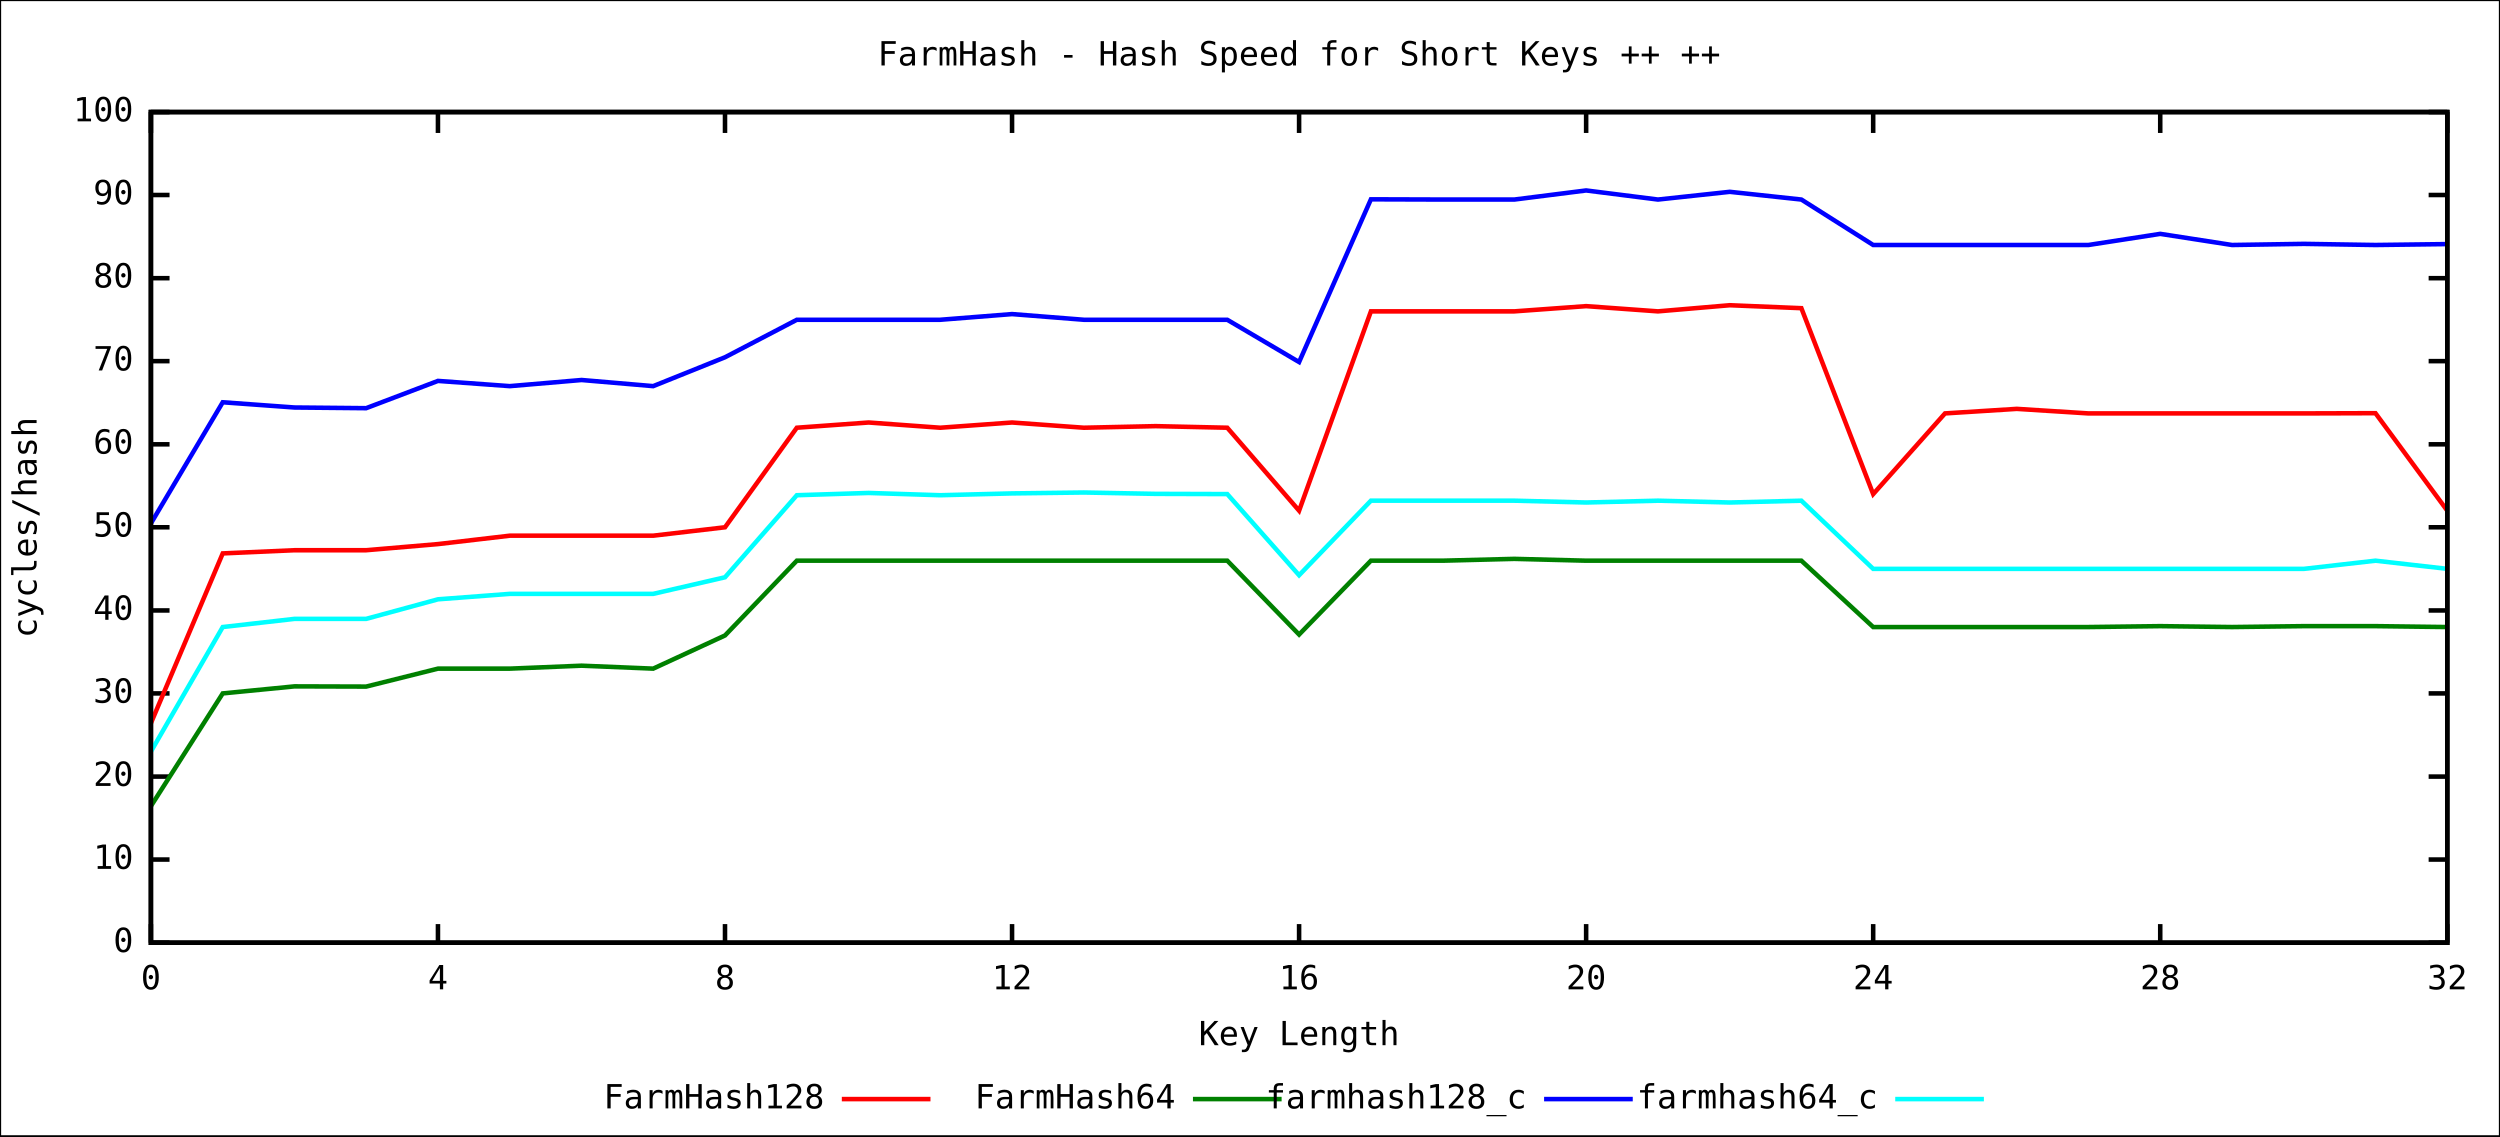
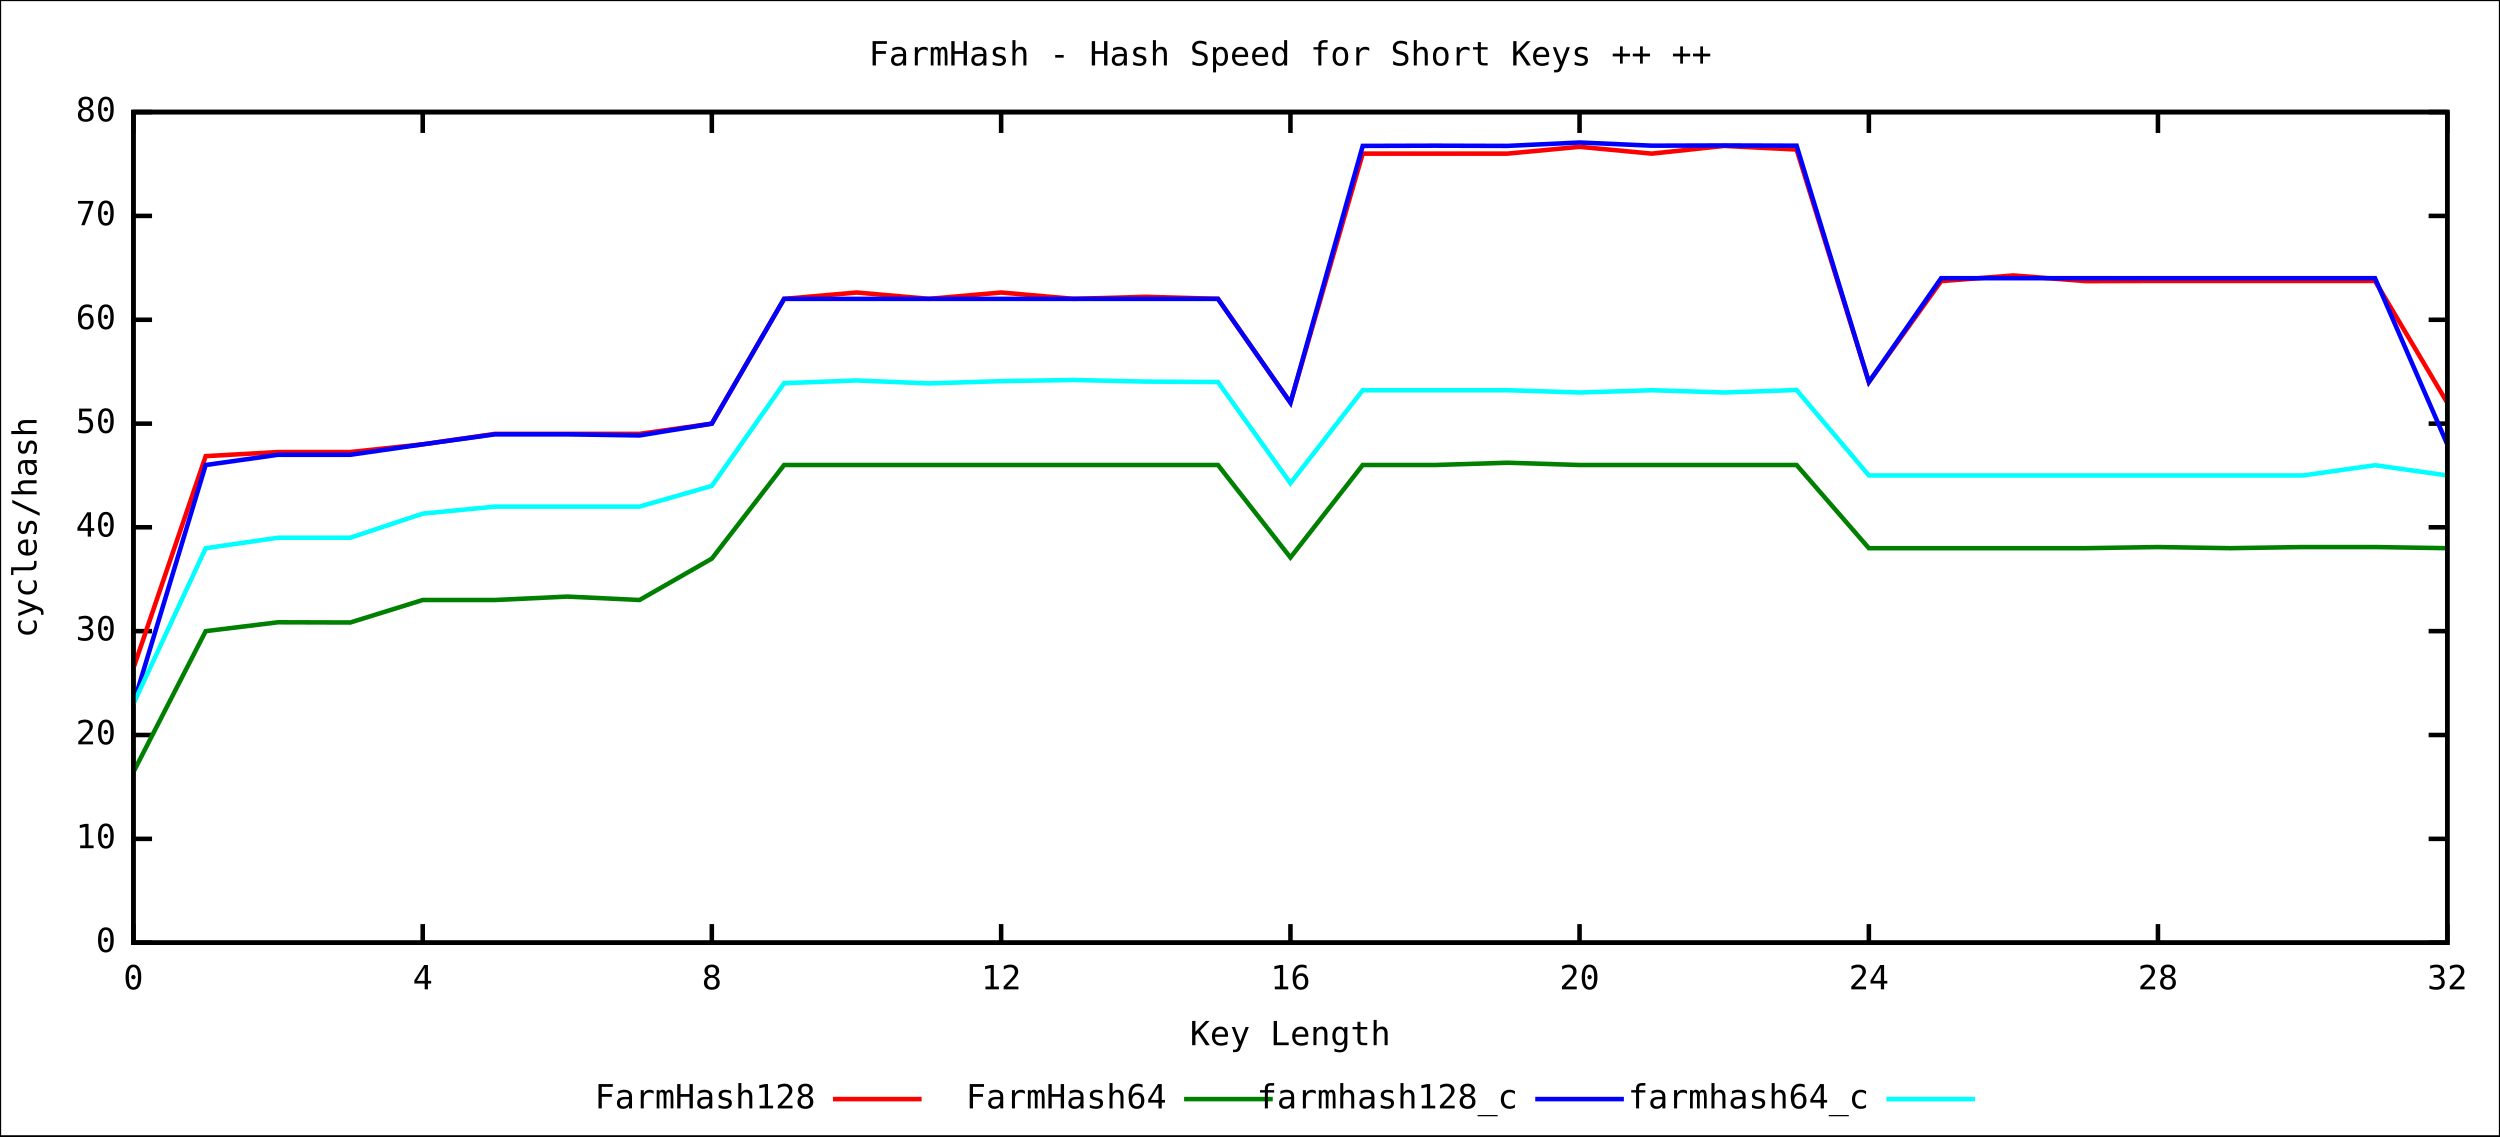
<svg xmlns="http://www.w3.org/2000/svg" xmlns:xlink="http://www.w3.org/1999/xlink" width="1100" height="500" viewBox="0 0 1100 500">
  <rect x="0" y="0" width="1100" height="500" fill="#ffffff" stroke="black" stroke-width="1" />
  <g id="gnuplot_canvas">
    <defs>
      <circle id="gpDot" r="0.5" stroke-width="0.5" />
      <path id="gpPt0" stroke-width="0.244" stroke="currentColor" d="M-1,0 h2 M0,-1 v2" />
      <path id="gpPt1" stroke-width="0.244" stroke="currentColor" d="M-1,-1 L1,1 M1,-1 L-1,1" />
      <path id="gpPt2" stroke-width="0.244" stroke="currentColor" d="M-1,0 L1,0 M0,-1 L0,1 M-1,-1 L1,1 M-1,1 L1,-1" />
      <rect id="gpPt3" stroke-width="0.244" stroke="currentColor" x="-1" y="-1" width="2" height="2" />
      <rect id="gpPt4" stroke-width="0.244" stroke="currentColor" fill="currentColor" x="-1" y="-1" width="2" height="2" />
      <circle id="gpPt5" stroke-width="0.244" stroke="currentColor" cx="0" cy="0" r="1" />
      <use xlink:href="#gpPt5" id="gpPt6" fill="currentColor" stroke="none" />
      <path id="gpPt7" stroke-width="0.244" stroke="currentColor" d="M0,-1.33 L-1.33,0.67 L1.33,0.67 z" />
      <use xlink:href="#gpPt7" id="gpPt8" fill="currentColor" stroke="none" />
      <use xlink:href="#gpPt7" id="gpPt9" stroke="currentColor" transform="rotate(180)" />
      <use xlink:href="#gpPt9" id="gpPt10" fill="currentColor" stroke="none" />
      <use xlink:href="#gpPt3" id="gpPt11" stroke="currentColor" transform="rotate(45)" />
      <use xlink:href="#gpPt11" id="gpPt12" fill="currentColor" stroke="none" />
    </defs>
    <g style="fill:none; color:white; stroke:currentColor; stroke-width:2.00; stroke-linecap:butt; stroke-linejoin:miter">
</g>
    <g style="fill:none; color:black; stroke:currentColor; stroke-width:2.00; stroke-linecap:butt; stroke-linejoin:miter">
-       <path stroke="black" d="M66.4,414.8 L74.6,414.8 M1076.8,414.8 L1068.6,414.8  h0.01" />
-       <g transform="translate(58.7,418.9)" style="stroke:none; fill:black; font-family:mono; font-size:11.00pt; text-anchor:end">
+       <path stroke="black" d="M58.7,414.8 L66.9,414.8 M1076.8,414.8 L1068.6,414.8  h0.01" />
+       <g transform="translate(51.0,418.9)" style="stroke:none; fill:black; font-family:mono; font-size:11.00pt; text-anchor:end">
        <text> 0</text>
      </g>
-       <path stroke="black" d="M66.4,378.2 L74.6,378.2 M1076.8,378.2 L1068.6,378.2  h0.01" />
-       <g transform="translate(58.7,382.3)" style="stroke:none; fill:black; font-family:mono; font-size:11.00pt; text-anchor:end">
+       <path stroke="black" d="M58.7,369.1 L66.9,369.1 M1076.8,369.1 L1068.6,369.1  h0.01" />
+       <g transform="translate(51.0,373.2)" style="stroke:none; fill:black; font-family:mono; font-size:11.00pt; text-anchor:end">
        <text> 10</text>
      </g>
-       <path stroke="black" d="M66.4,341.7 L74.6,341.7 M1076.8,341.7 L1068.6,341.7  h0.01" />
-       <g transform="translate(58.7,345.8)" style="stroke:none; fill:black; font-family:mono; font-size:11.00pt; text-anchor:end">
+       <path stroke="black" d="M58.7,323.4 L66.9,323.4 M1076.8,323.4 L1068.6,323.4  h0.01" />
+       <g transform="translate(51.0,327.5)" style="stroke:none; fill:black; font-family:mono; font-size:11.00pt; text-anchor:end">
        <text> 20</text>
      </g>
-       <path stroke="black" d="M66.4,305.1 L74.6,305.1 M1076.8,305.1 L1068.6,305.1  h0.01" />
-       <g transform="translate(58.7,309.2)" style="stroke:none; fill:black; font-family:mono; font-size:11.00pt; text-anchor:end">
+       <path stroke="black" d="M58.7,277.7 L66.9,277.7 M1076.8,277.7 L1068.6,277.7  h0.01" />
+       <g transform="translate(51.0,281.8)" style="stroke:none; fill:black; font-family:mono; font-size:11.00pt; text-anchor:end">
        <text> 30</text>
      </g>
-       <path stroke="black" d="M66.4,268.6 L74.6,268.6 M1076.8,268.6 L1068.6,268.6  h0.01" />
-       <g transform="translate(58.7,272.7)" style="stroke:none; fill:black; font-family:mono; font-size:11.00pt; text-anchor:end">
+       <path stroke="black" d="M58.7,232.0 L66.9,232.0 M1076.8,232.0 L1068.6,232.0  h0.01" />
+       <g transform="translate(51.0,236.1)" style="stroke:none; fill:black; font-family:mono; font-size:11.00pt; text-anchor:end">
        <text> 40</text>
      </g>
-       <path stroke="black" d="M66.4,232.0 L74.6,232.0 M1076.8,232.0 L1068.6,232.0  h0.01" />
-       <g transform="translate(58.7,236.1)" style="stroke:none; fill:black; font-family:mono; font-size:11.00pt; text-anchor:end">
+       <path stroke="black" d="M58.7,186.4 L66.9,186.4 M1076.8,186.4 L1068.6,186.4  h0.01" />
+       <g transform="translate(51.0,190.5)" style="stroke:none; fill:black; font-family:mono; font-size:11.00pt; text-anchor:end">
        <text> 50</text>
      </g>
-       <path stroke="black" d="M66.4,195.5 L74.6,195.5 M1076.8,195.5 L1068.6,195.5  h0.01" />
-       <g transform="translate(58.7,199.6)" style="stroke:none; fill:black; font-family:mono; font-size:11.00pt; text-anchor:end">
+       <path stroke="black" d="M58.7,140.7 L66.9,140.7 M1076.8,140.7 L1068.6,140.7  h0.01" />
+       <g transform="translate(51.0,144.8)" style="stroke:none; fill:black; font-family:mono; font-size:11.00pt; text-anchor:end">
        <text> 60</text>
      </g>
-       <path stroke="black" d="M66.4,158.9 L74.6,158.9 M1076.8,158.9 L1068.6,158.9  h0.01" />
-       <g transform="translate(58.7,163.0)" style="stroke:none; fill:black; font-family:mono; font-size:11.00pt; text-anchor:end">
+       <path stroke="black" d="M58.7,95.0 L66.9,95.0 M1076.8,95.0 L1068.6,95.0  h0.01" />
+       <g transform="translate(51.0,99.1)" style="stroke:none; fill:black; font-family:mono; font-size:11.00pt; text-anchor:end">
        <text> 70</text>
      </g>
-       <path stroke="black" d="M66.4,122.4 L74.6,122.4 M1076.8,122.4 L1068.6,122.4  h0.01" />
-       <g transform="translate(58.7,126.5)" style="stroke:none; fill:black; font-family:mono; font-size:11.00pt; text-anchor:end">
+       <path stroke="black" d="M58.7,49.3 L66.9,49.3 M1076.8,49.3 L1068.6,49.3  h0.01" />
+       <g transform="translate(51.0,53.4)" style="stroke:none; fill:black; font-family:mono; font-size:11.00pt; text-anchor:end">
        <text> 80</text>
      </g>
-       <path stroke="black" d="M66.4,85.8 L74.6,85.8 M1076.8,85.8 L1068.6,85.8  h0.01" />
-       <g transform="translate(58.7,89.9)" style="stroke:none; fill:black; font-family:mono; font-size:11.00pt; text-anchor:end">
-         <text> 90</text>
-       </g>
-       <path stroke="black" d="M66.4,49.3 L74.6,49.3 M1076.8,49.3 L1068.6,49.3  h0.01" />
-       <g transform="translate(58.7,53.4)" style="stroke:none; fill:black; font-family:mono; font-size:11.00pt; text-anchor:end">
-         <text> 100</text>
-       </g>
-       <path stroke="black" d="M66.4,414.8 L66.4,406.6 M66.4,49.3 L66.4,57.5  h0.01" />
-       <g transform="translate(66.4,435.3)" style="stroke:none; fill:black; font-family:mono; font-size:11.00pt; text-anchor:middle">
+       <path stroke="black" d="M58.7,414.8 L58.7,406.6 M58.7,49.3 L58.7,57.5  h0.01" />
+       <g transform="translate(58.7,435.3)" style="stroke:none; fill:black; font-family:mono; font-size:11.00pt; text-anchor:middle">
        <text> 0</text>
      </g>
-       <path stroke="black" d="M192.7,414.8 L192.7,406.6 M192.7,49.3 L192.7,57.5  h0.01" />
-       <g transform="translate(192.7,435.3)" style="stroke:none; fill:black; font-family:mono; font-size:11.00pt; text-anchor:middle">
+       <path stroke="black" d="M186.0,414.8 L186.0,406.6 M186.0,49.3 L186.0,57.5  h0.01" />
+       <g transform="translate(186.0,435.3)" style="stroke:none; fill:black; font-family:mono; font-size:11.00pt; text-anchor:middle">
        <text> 4</text>
      </g>
-       <path stroke="black" d="M319.0,414.8 L319.0,406.6 M319.0,49.3 L319.0,57.5  h0.01" />
-       <g transform="translate(319.0,435.3)" style="stroke:none; fill:black; font-family:mono; font-size:11.00pt; text-anchor:middle">
+       <path stroke="black" d="M313.2,414.8 L313.2,406.6 M313.2,49.3 L313.2,57.5  h0.01" />
+       <g transform="translate(313.2,435.3)" style="stroke:none; fill:black; font-family:mono; font-size:11.00pt; text-anchor:middle">
        <text> 8</text>
      </g>
-       <path stroke="black" d="M445.3,414.8 L445.3,406.6 M445.3,49.3 L445.3,57.5  h0.01" />
-       <g transform="translate(445.3,435.3)" style="stroke:none; fill:black; font-family:mono; font-size:11.00pt; text-anchor:middle">
+       <path stroke="black" d="M440.5,414.8 L440.5,406.6 M440.5,49.3 L440.5,57.5  h0.01" />
+       <g transform="translate(440.5,435.3)" style="stroke:none; fill:black; font-family:mono; font-size:11.00pt; text-anchor:middle">
        <text> 12</text>
      </g>
-       <path stroke="black" d="M571.6,414.8 L571.6,406.6 M571.6,49.3 L571.6,57.5  h0.01" />
-       <g transform="translate(571.6,435.3)" style="stroke:none; fill:black; font-family:mono; font-size:11.00pt; text-anchor:middle">
+       <path stroke="black" d="M567.8,414.8 L567.8,406.6 M567.8,49.3 L567.8,57.5  h0.01" />
+       <g transform="translate(567.8,435.3)" style="stroke:none; fill:black; font-family:mono; font-size:11.00pt; text-anchor:middle">
        <text> 16</text>
      </g>
-       <path stroke="black" d="M697.9,414.8 L697.9,406.6 M697.9,49.3 L697.9,57.5  h0.01" />
-       <g transform="translate(697.9,435.3)" style="stroke:none; fill:black; font-family:mono; font-size:11.00pt; text-anchor:middle">
+       <path stroke="black" d="M695.0,414.8 L695.0,406.6 M695.0,49.3 L695.0,57.5  h0.01" />
+       <g transform="translate(695.0,435.3)" style="stroke:none; fill:black; font-family:mono; font-size:11.00pt; text-anchor:middle">
        <text> 20</text>
      </g>
-       <path stroke="black" d="M824.2,414.8 L824.2,406.6 M824.2,49.3 L824.2,57.5  h0.01" />
-       <g transform="translate(824.2,435.3)" style="stroke:none; fill:black; font-family:mono; font-size:11.00pt; text-anchor:middle">
+       <path stroke="black" d="M822.3,414.8 L822.3,406.6 M822.3,49.3 L822.3,57.5  h0.01" />
+       <g transform="translate(822.3,435.3)" style="stroke:none; fill:black; font-family:mono; font-size:11.00pt; text-anchor:middle">
        <text> 24</text>
      </g>
-       <path stroke="black" d="M950.5,414.8 L950.5,406.6 M950.5,49.3 L950.5,57.5  h0.01" />
-       <g transform="translate(950.5,435.3)" style="stroke:none; fill:black; font-family:mono; font-size:11.00pt; text-anchor:middle">
+       <path stroke="black" d="M949.5,414.8 L949.5,406.6 M949.5,49.3 L949.5,57.5  h0.01" />
+       <g transform="translate(949.5,435.3)" style="stroke:none; fill:black; font-family:mono; font-size:11.00pt; text-anchor:middle">
        <text> 28</text>
      </g>
      <path stroke="black" d="M1076.8,414.8 L1076.8,406.6 M1076.8,49.3 L1076.8,57.5  h0.01" />
      <g transform="translate(1076.8,435.3)" style="stroke:none; fill:black; font-family:mono; font-size:11.00pt; text-anchor:middle">
        <text> 32</text>
      </g>
-       <path stroke="black" d="M66.4,49.3 L66.4,414.8 L1076.8,414.8 L1076.8,49.3 L66.4,49.3 Z  h0.01" />
+       <path stroke="black" d="M58.7,49.3 L58.7,414.8 L1076.8,414.8 L1076.8,49.3 L58.7,49.3 Z  h0.01" />
      <g transform="translate(16.1,232.1) rotate(270)" style="stroke:none; fill:black; font-family:mono; font-size:11.00pt; text-anchor:middle">
        <text>cycles/hash</text>
      </g>
-       <g transform="translate(571.6,459.9)" style="stroke:none; fill:black; font-family:mono; font-size:11.00pt; text-anchor:middle">
+       <g transform="translate(567.7,459.9)" style="stroke:none; fill:black; font-family:mono; font-size:11.00pt; text-anchor:middle">
        <text>Key Length</text>
      </g>
-       <g transform="translate(571.6,28.8)" style="stroke:none; fill:black; font-family:mono; font-size:11.00pt; text-anchor:middle">
+       <g transform="translate(567.7,28.8)" style="stroke:none; fill:black; font-family:mono; font-size:11.00pt; text-anchor:middle">
        <text>FarmHash - Hash Speed for Short Keys <a href="FarmHash.medium.svg">++</a>
          <a href="FarmHash.long.svg">++</a>
        </text>
      </g>
    </g>
    <g id="FarmHash128">
      <g style="fill:none; color:red; stroke:currentColor; stroke-width:2.00; stroke-linecap:butt; stroke-linejoin:miter">
        <g visibility="visible">
-           <g transform="translate(362.7,487.7)" style="stroke:none; fill:black; font-family:mono; font-size:11.00pt; text-anchor:end">
+           <g transform="translate(358.8,487.7)" style="stroke:none; fill:black; font-family:mono; font-size:11.00pt; text-anchor:end">
            <text>FarmHash128</text>
          </g>
-           <path d="M370.4,483.6 L409.4,483.6  h0.01" />
+           <path d="M366.5,483.6 L405.5,483.6  h0.01" />
        </g>
-         <path d="M66.4,318.2 L98.0,243.5 L129.6,242.1 L161.1,242.1 L192.7,239.4 L224.3,235.7 L255.9,235.7 L287.4,235.7    L319.0,232.0 L350.6,188.2 L382.2,185.9 L413.7,188.2 L445.3,185.9 L476.9,188.2 L508.5,187.5 L540.0,188.2    L571.6,224.7 L603.2,137.0 L634.8,137.0 L666.3,137.0 L697.9,134.7 L729.5,137.0 L761.1,134.3 L792.6,135.6    L824.2,217.4 L855.8,181.9 L887.4,179.9 L918.9,181.9 L950.5,181.9 L982.1,181.9 L1013.7,181.9 L1045.2,181.8    L1076.8,224.7  h0.01" />
+         <path d="M58.7,294.0 L90.5,200.7 L122.3,198.9 L154.1,198.9 L186.0,195.5 L217.8,190.9 L249.6,190.9 L281.4,190.9    L313.2,186.4 L345.0,131.5 L376.9,128.7 L408.7,131.5 L440.5,128.7 L472.3,131.5 L504.1,130.6 L535.9,131.5    L567.8,177.2 L599.6,67.6 L631.4,67.6 L663.2,67.6 L695.0,64.6 L726.8,67.6 L758.6,64.2 L790.5,65.8    L822.3,168.1 L854.1,123.7 L885.9,121.2 L917.7,123.7 L949.5,123.6 L981.4,123.6 L1013.2,123.6 L1045.0,123.6    L1076.8,177.2  h0.01" />
      </g>
    </g>
    <g id="FarmHash64">
      <g style="fill:none; color:green; stroke:currentColor; stroke-width:2.00; stroke-linecap:butt; stroke-linejoin:miter">
        <g visibility="visible">
-           <g transform="translate(517.2,487.7)" style="stroke:none; fill:black; font-family:mono; font-size:11.00pt; text-anchor:end">
+           <g transform="translate(513.3,487.7)" style="stroke:none; fill:black; font-family:mono; font-size:11.00pt; text-anchor:end">
            <text>FarmHash64</text>
          </g>
-           <path d="M524.9,483.6 L563.9,483.6  h0.01" />
+           <path d="M521.0,483.6 L560.0,483.6  h0.01" />
        </g>
-         <path d="M66.4,354.7 L98.0,305.1 L129.6,302.0 L161.1,302.1 L192.7,294.2 L224.3,294.2 L255.9,292.9 L287.4,294.2    L319.0,279.6 L350.6,246.7 L382.2,246.7 L413.7,246.7 L445.3,246.7 L476.9,246.7 L508.5,246.7 L540.0,246.7    L571.6,279.2 L603.2,246.7 L634.8,246.7 L666.3,245.9 L697.9,246.7 L729.5,246.7 L761.1,246.7 L792.6,246.7    L824.2,275.9 L855.8,275.9 L887.4,275.9 L918.9,275.9 L950.5,275.5 L982.1,275.9 L1013.7,275.5 L1045.2,275.5    L1076.8,275.9  h0.01" />
+         <path d="M58.7,339.7 L90.5,277.7 L122.3,273.8 L154.1,273.9 L186.0,264.0 L217.8,264.0 L249.6,262.5 L281.4,264.0    L313.2,245.8 L345.0,204.6 L376.9,204.6 L408.7,204.6 L440.5,204.6 L472.3,204.6 L504.1,204.6 L535.9,204.6    L567.8,245.3 L599.6,204.6 L631.4,204.6 L663.2,203.6 L695.0,204.6 L726.8,204.6 L758.6,204.6 L790.5,204.6    L822.3,241.2 L854.1,241.2 L885.9,241.2 L917.7,241.2 L949.5,240.7 L981.4,241.2 L1013.2,240.7 L1045.0,240.7    L1076.8,241.2  h0.01" />
      </g>
    </g>
    <g id="farmhash128_c">
      <g style="fill:none; color:blue; stroke:currentColor; stroke-width:2.00; stroke-linecap:butt; stroke-linejoin:miter">
        <g visibility="visible">
-           <g transform="translate(671.7,487.7)" style="stroke:none; fill:black; font-family:mono; font-size:11.00pt; text-anchor:end">
+           <g transform="translate(667.8,487.7)" style="stroke:none; fill:black; font-family:mono; font-size:11.00pt; text-anchor:end">
            <text>farmhash128_c</text>
          </g>
-           <path d="M679.4,483.6 L718.4,483.6  h0.01" />
+           <path d="M675.5,483.6 L714.5,483.6  h0.01" />
        </g>
-         <path d="M66.4,230.3 L98.0,177.0 L129.6,179.3 L161.1,179.6 L192.7,167.6 L224.3,169.9 L255.9,167.2 L287.4,169.9    L319.0,157.2 L350.6,140.7 L382.2,140.7 L413.7,140.7 L445.3,138.2 L476.9,140.7 L508.5,140.7 L540.0,140.7    L571.6,159.3 L603.2,87.7 L634.8,87.8 L666.3,87.8 L697.9,83.8 L729.5,87.8 L761.1,84.4 L792.6,87.8    L824.2,107.8 L855.8,107.8 L887.4,107.8 L918.9,107.8 L950.5,102.9 L982.1,107.8 L1013.7,107.3 L1045.2,107.8    L1076.8,107.4  h0.01" />
+         <path d="M58.7,309.7 L90.5,204.6 L122.3,200.1 L154.1,200.1 L186.0,195.5 L217.8,191.1 L249.6,191.1 L281.4,191.6    L313.2,186.4 L345.0,131.5 L376.9,131.5 L408.7,131.5 L440.5,131.5 L472.3,131.5 L504.1,131.5 L535.9,131.5    L567.8,177.2 L599.6,64.2 L631.4,64.1 L663.2,64.2 L695.0,62.7 L726.8,64.1 L758.6,64.0 L790.5,64.1    L822.3,168.1 L854.1,122.4 L885.9,122.4 L917.7,122.4 L949.5,122.4 L981.4,122.4 L1013.2,122.4 L1045.0,122.4    L1076.8,195.5  h0.01" />
      </g>
    </g>
    <g id="farmhash64_c">
      <g style="fill:none; color:cyan; stroke:currentColor; stroke-width:2.00; stroke-linecap:butt; stroke-linejoin:miter">
        <g visibility="visible">
-           <g transform="translate(826.2,487.7)" style="stroke:none; fill:black; font-family:mono; font-size:11.00pt; text-anchor:end">
+           <g transform="translate(822.3,487.7)" style="stroke:none; fill:black; font-family:mono; font-size:11.00pt; text-anchor:end">
            <text>farmhash64_c</text>
          </g>
-           <path d="M833.9,483.6 L872.9,483.6  h0.01" />
+           <path d="M830.0,483.6 L869.0,483.6  h0.01" />
        </g>
-         <path d="M66.4,330.7 L98.0,275.9 L129.6,272.3 L161.1,272.3 L192.7,263.7 L224.3,261.3 L255.9,261.3 L287.4,261.3    L319.0,254.0 L350.6,217.9 L382.2,216.9 L413.7,217.9 L445.3,217.1 L476.9,216.7 L508.5,217.3 L540.0,217.4    L571.6,253.1 L603.2,220.3 L634.8,220.3 L666.3,220.3 L697.9,221.1 L729.5,220.3 L761.1,221.1 L792.6,220.3    L824.2,250.3 L855.8,250.3 L887.4,250.3 L918.9,250.3 L950.5,250.3 L982.1,250.3 L1013.7,250.3 L1045.2,246.7    L1076.8,250.3  h0.01" />
+         <path d="M58.7,309.7 L90.5,241.2 L122.3,236.6 L154.1,236.6 L186.0,226.0 L217.8,222.9 L249.6,222.9 L281.4,222.9    L313.2,213.8 L345.0,168.6 L376.9,167.4 L408.7,168.7 L440.5,167.7 L472.3,167.2 L504.1,167.9 L535.9,168.1    L567.8,212.6 L599.6,171.7 L631.4,171.7 L663.2,171.7 L695.0,172.7 L726.8,171.7 L758.6,172.7 L790.5,171.6    L822.3,209.2 L854.1,209.2 L885.9,209.2 L917.7,209.2 L949.5,209.2 L981.4,209.2 L1013.2,209.2 L1045.0,204.7    L1076.8,209.2  h0.01" />
      </g>
    </g>
    <g style="fill:none; color:black; stroke:currentColor; stroke-width:2.00; stroke-linecap:butt; stroke-linejoin:miter">
-       <path stroke="black" d="M66.4,49.3 L66.4,414.8 L1076.8,414.8 L1076.8,49.3 L66.4,49.3 Z  h0.01" />
+       <path stroke="black" d="M58.7,49.3 L58.7,414.8 L1076.8,414.8 L1076.8,49.3 L58.7,49.3 Z  h0.01" />
    </g>
  </g>
  <text id="coord_text" text-anchor="start" pointer-events="none" font-size="12" font-family="Arial" visibility="hidden"> </text>
</svg>
